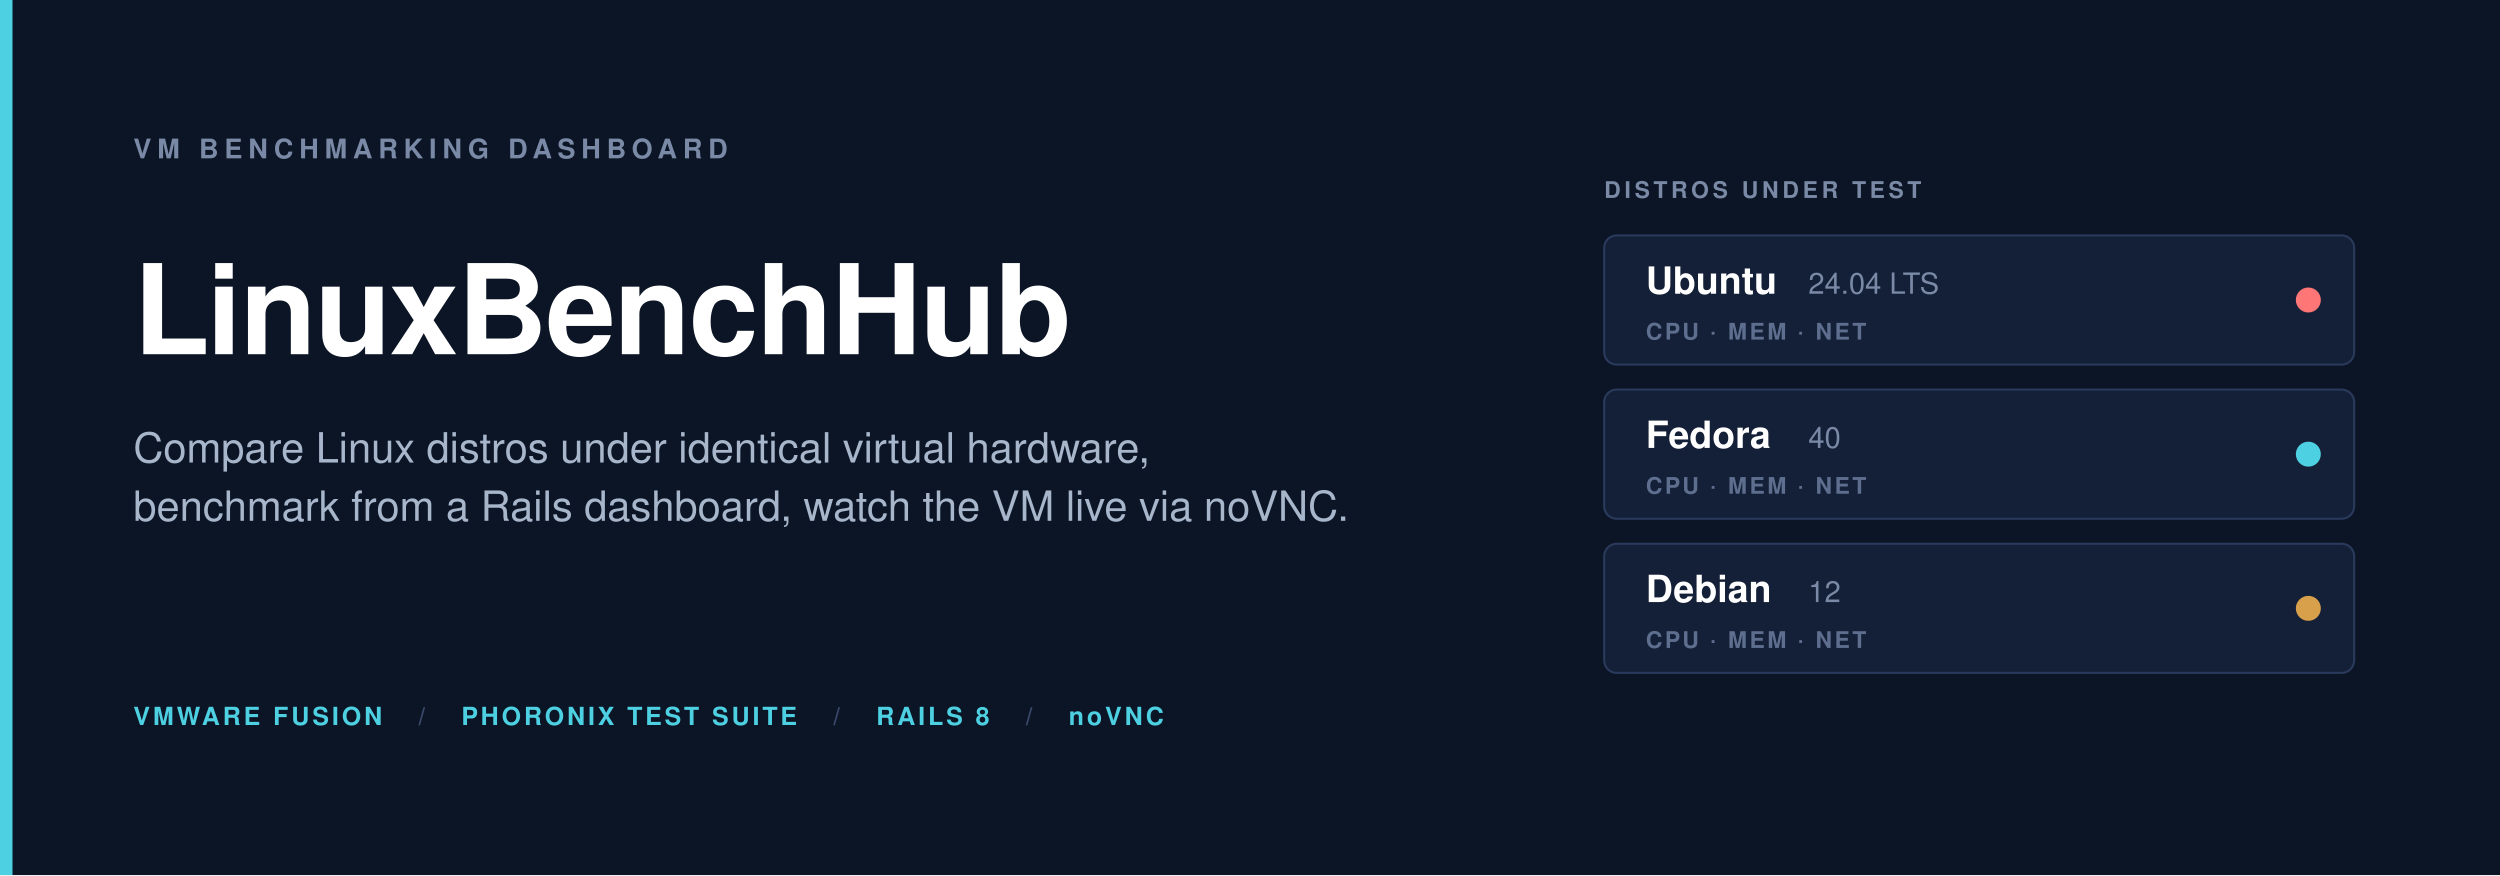
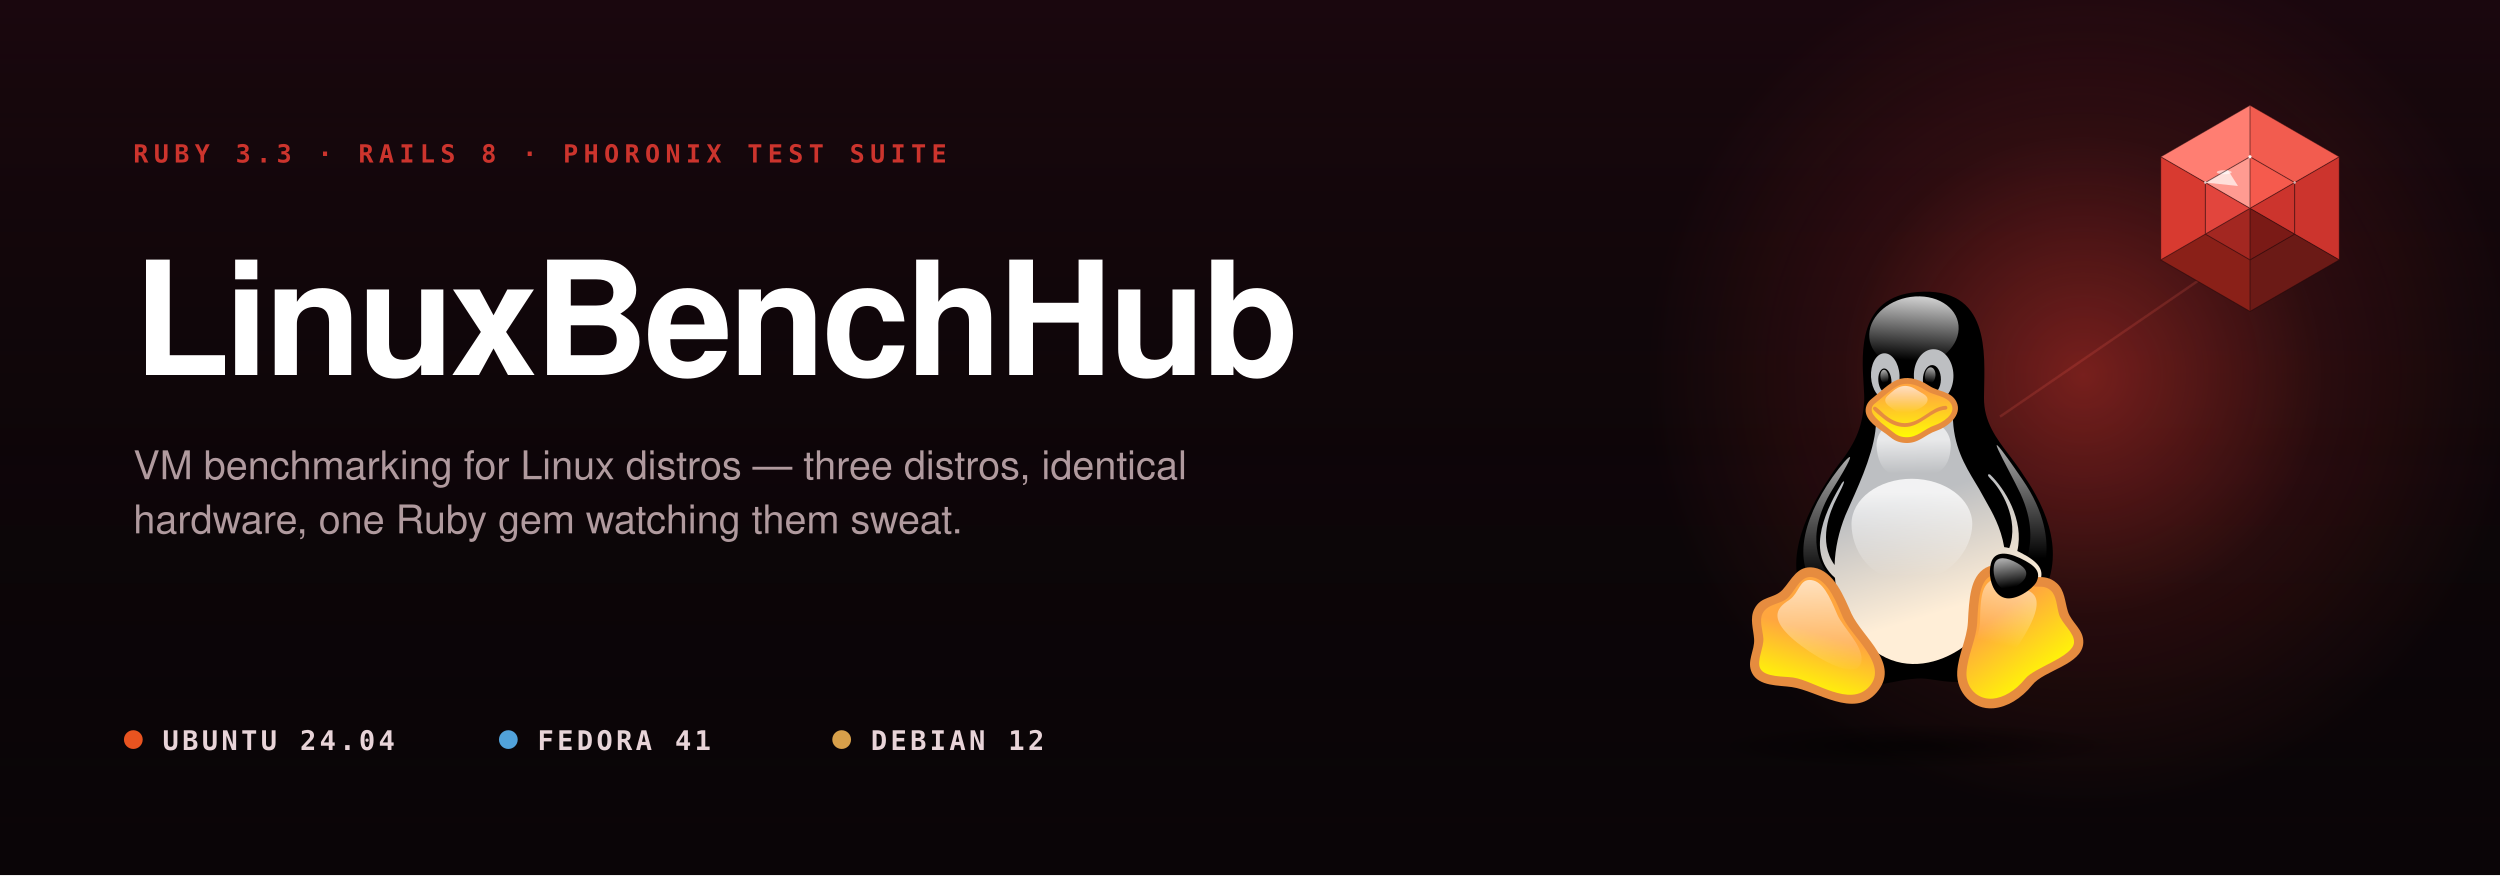
<svg xmlns="http://www.w3.org/2000/svg" width="1200" height="420" viewBox="0 0 1200 420">
-   <rect width="1200" height="420" fill="#0c1525" />
-   <rect x="0" y="0" width="6" height="420" fill="#4dd0e1" />
-   <text x="64" y="76" font-family="Helvetica, Arial, sans-serif" font-size="13" letter-spacing="2.8" fill="#7a8aa6" font-weight="700">VM BENCHMARKING DASHBOARD</text>
-   <text x="64" y="170" font-family="Helvetica, Arial, sans-serif" font-size="60" font-weight="700" fill="#ffffff" letter-spacing="-0.012em">LinuxBenchHub</text>
-   <text x="64" y="222" font-family="Helvetica, Arial, sans-serif" font-size="20" fill="#a8b6cc">Compare Linux distros under identical virtual hardware,</text>
-   <text x="64" y="250" font-family="Helvetica, Arial, sans-serif" font-size="20" fill="#a8b6cc">benchmark from a Rails dashboard, watch the VM live via noVNC.</text>
-   <g transform="translate(64, 348)" font-family="Helvetica, Arial, sans-serif">
-     <text font-size="12" letter-spacing="1.4" font-weight="700" fill="#7a8aa6">
-       <tspan fill="#4dd0e1">VMWARE FUSION</tspan>
-       <tspan fill="#3a4a6c" dx="14">/</tspan>
-       <tspan fill="#4dd0e1" dx="14">PHORONIX TEST SUITE</tspan>
-       <tspan fill="#3a4a6c" dx="14">/</tspan>
-       <tspan fill="#4dd0e1" dx="14">RAILS 8</tspan>
-       <tspan fill="#3a4a6c" dx="14">/</tspan>
-       <tspan fill="#4dd0e1" dx="14">noVNC</tspan>
-     </text>
-   </g>
-   <g transform="translate(770, 95)" font-family="Helvetica, Arial, sans-serif">
-     <text font-size="11" letter-spacing="1.8" fill="#7a8aa6" font-weight="700" x="0" y="0">DISTROS UNDER TEST</text>
-     <g transform="translate(0, 18)">
-       <rect x="0" y="0" width="360" height="62" fill="#142037" stroke="#2a3a5c" stroke-width="1" rx="6" />
-       <text font-size="18" font-weight="700" fill="#ffffff" x="20" y="28">Ubuntu</text>
-       <text font-size="14" fill="#7a8aa6" x="98" y="28">24.04 LTS</text>
-       <text font-size="11" letter-spacing="1.2" fill="#5e6e8e" font-weight="600" x="20" y="50">CPU · MEM · NET</text>
-       <circle cx="338" cy="31" r="6" fill="#ff7676" />
-     </g>
-     <g transform="translate(0, 92)">
-       <rect x="0" y="0" width="360" height="62" fill="#142037" stroke="#2a3a5c" stroke-width="1" rx="6" />
-       <text font-size="18" font-weight="700" fill="#ffffff" x="20" y="28">Fedora</text>
-       <text font-size="14" fill="#7a8aa6" x="98" y="28">40</text>
-       <text font-size="11" letter-spacing="1.2" fill="#5e6e8e" font-weight="600" x="20" y="50">CPU · MEM · NET</text>
-       <circle cx="338" cy="31" r="6" fill="#4dd0e1" />
-     </g>
-     <g transform="translate(0, 166)">
-       <rect x="0" y="0" width="360" height="62" fill="#142037" stroke="#2a3a5c" stroke-width="1" rx="6" />
-       <text font-size="18" font-weight="700" fill="#ffffff" x="20" y="28">Debian</text>
-       <text font-size="14" fill="#7a8aa6" x="98" y="28">12</text>
-       <text font-size="11" letter-spacing="1.2" fill="#5e6e8e" font-weight="600" x="20" y="50">CPU · MEM · NET</text>
-       <circle cx="338" cy="31" r="6" fill="#d8a04a" />
+   <defs>
+     <radialGradient id="gem-glow" cx="50%" cy="50%" r="50%">
+       <stop offset="0%" stop-color="#cc342d" stop-opacity="0.55" />
+       <stop offset="55%" stop-color="#cc342d" stop-opacity="0.14" />
+       <stop offset="100%" stop-color="#cc342d" stop-opacity="0" />
+     </radialGradient>
+     <linearGradient id="bg-warm" x1="50%" y1="0%" x2="50%" y2="100%">
+       <stop offset="0%" stop-color="#1f0810" stop-opacity="0.75" />
+       <stop offset="100%" stop-color="#0a0507" stop-opacity="0" />
+     </linearGradient>
+     <radialGradient id="tux-ground" cx="50%" cy="50%" r="50%">
+       <stop offset="0%" stop-color="#000000" stop-opacity="0.55" />
+       <stop offset="100%" stop-color="#000000" stop-opacity="0" />
+     </radialGradient>
+     <linearGradient id="scan-line" x1="0%" y1="0%" x2="100%" y2="100%">
+       <stop offset="0%" stop-color="#cc342d" stop-opacity="0" />
+       <stop offset="50%" stop-color="#f25c4f" stop-opacity="0.35" />
+       <stop offset="100%" stop-color="#cc342d" stop-opacity="0" />
+     </linearGradient>
+     <linearGradient id="paint0_linear_87_7435" x1="16.058" y1="6.306" x2="15.836" y2="9.306" gradientUnits="userSpaceOnUse">
+       <stop stop-color="white" stop-opacity="0.8" />
+       <stop offset="1" stop-color="white" stop-opacity="0" />
+     </linearGradient>
+     <linearGradient id="paint1_linear_87_7435" x1="12.897" y1="22.672" x2="11.251" y2="17.272" gradientUnits="userSpaceOnUse">
+       <stop stop-color="#FFEED7" />
+       <stop offset="1" stop-color="#BDBFC2" />
+     </linearGradient>
+     <linearGradient id="paint2_linear_87_7435" x1="12.897" y1="22.672" x2="11.251" y2="17.272" gradientUnits="userSpaceOnUse">
+       <stop stop-color="#FFEED7" />
+       <stop offset="1" stop-color="#BDBFC2" />
+     </linearGradient>
+     <linearGradient id="paint3_linear_87_7435" x1="16.668" y1="9.655" x2="16.575" y2="10.354" gradientUnits="userSpaceOnUse">
+       <stop stop-color="white" stop-opacity="0.65" />
+       <stop offset="1" stop-color="white" stop-opacity="0" />
+     </linearGradient>
+     <linearGradient id="paint4_linear_87_7435" x1="14.434" y1="9.783" x2="14.534" y2="10.348" gradientUnits="userSpaceOnUse">
+       <stop stop-color="white" stop-opacity="0.65" />
+       <stop offset="1" stop-color="white" stop-opacity="0" />
+     </linearGradient>
+     <linearGradient id="paint5_linear_87_7435" x1="15.761" y1="15.631" x2="15.778" y2="19.627" gradientUnits="userSpaceOnUse">
+       <stop stop-color="white" stop-opacity="0.8" />
+       <stop offset="1" stop-color="white" stop-opacity="0" />
+     </linearGradient>
+     <linearGradient id="paint6_linear_87_7435" x1="15.85" y1="13.125" x2="15.869" y2="14.714" gradientUnits="userSpaceOnUse">
+       <stop stop-color="white" stop-opacity="0.65" />
+       <stop offset="1" stop-color="white" stop-opacity="0" />
+     </linearGradient>
+     <linearGradient id="paint7_linear_87_7435" x1="11.72" y1="14.105" x2="11.72" y2="19.937" gradientUnits="userSpaceOnUse">
+       <stop stop-color="white" stop-opacity="0.65" />
+       <stop offset="1" stop-color="white" stop-opacity="0" />
+     </linearGradient>
+     <linearGradient id="paint8_linear_87_7435" x1="21.033" y1="13.536" x2="21.031" y2="18.805" gradientUnits="userSpaceOnUse">
+       <stop stop-color="white" stop-opacity="0.65" />
+       <stop offset="1" stop-color="white" stop-opacity="0" />
+     </linearGradient>
+     <linearGradient id="paint9_linear_87_7435" x1="11.429" y1="22.437" x2="10.535" y2="25.421" gradientUnits="userSpaceOnUse">
+       <stop stop-color="#FFA63F" />
+       <stop offset="1" stop-color="#FFFF00" />
+     </linearGradient>
+     <linearGradient id="paint10_linear_87_7435" x1="19.882" y1="21.53" x2="22.266" y2="24.78" gradientUnits="userSpaceOnUse">
+       <stop stop-color="#FFA63F" />
+       <stop offset="1" stop-color="#FFFF00" />
+     </linearGradient>
+     <linearGradient id="paint11_linear_87_7435" x1="20.52" y1="18.933" x2="19.686" y2="22.86" gradientUnits="userSpaceOnUse">
+       <stop stop-color="white" stop-opacity="0.65" />
+       <stop offset="1" stop-color="white" stop-opacity="0" />
+     </linearGradient>
+     <linearGradient id="paint12_linear_87_7435" x1="11.246" y1="19.904" x2="11.412" y2="24.324" gradientUnits="userSpaceOnUse">
+       <stop stop-color="white" stop-opacity="0.65" />
+       <stop offset="1" stop-color="white" stop-opacity="0" />
+     </linearGradient>
+     <linearGradient id="paint13_linear_87_7435" x1="20.375" y1="18.862" x2="20.569" y2="20.182" gradientUnits="userSpaceOnUse">
+       <stop stop-color="white" stop-opacity="0.65" />
+       <stop offset="1" stop-color="white" stop-opacity="0" />
+     </linearGradient>
+     <linearGradient id="paint14_linear_87_7435" x1="15.764" y1="10.784" x2="15.78" y2="13.11" gradientUnits="userSpaceOnUse">
+       <stop stop-color="#FFA63F" />
+       <stop offset="1" stop-color="#FFFF00" />
+     </linearGradient>
+     <linearGradient id="paint15_linear_87_7435" x1="15.511" y1="10.564" x2="15.506" y2="11.794" gradientUnits="userSpaceOnUse">
+       <stop stop-color="white" stop-opacity="0.65" />
+       <stop offset="1" stop-color="white" stop-opacity="0" />
+     </linearGradient>
+   </defs>
+   <rect width="1200" height="420" fill="#0a0507" />
+   <rect width="1200" height="420" fill="url(#bg-warm)" />
+   <g font-family="Helvetica Neue, Helvetica, Arial, sans-serif">
+     <text x="64" y="78" font-family="ui-monospace, SF Mono, Menlo, Consolas, monospace" font-size="12" letter-spacing="2.6" fill="#cc342d" font-weight="700">RUBY 3.3 · RAILS 8 · PHORONIX TEST SUITE</text>
+     <text x="64" y="180" font-size="76" font-weight="800" fill="#ffffff" letter-spacing="-0.024em">LinuxBenchHub</text>
+     <text x="64" y="230" font-size="19" fill="#b09a9e">VM benchmarking for Linux distros — three distros, identical</text>
+     <text x="64" y="256" font-size="19" fill="#b09a9e">hardware, one Ruby gem watching them sweat.</text>
+     <g transform="translate(64, 360)" font-family="ui-monospace, SF Mono, Menlo, Consolas, monospace">
+       <g>
+         <circle cx="0" cy="-5" r="4.5" fill="#e95420" />
+         <text x="14" y="0" font-size="13" letter-spacing="1.6" fill="#e8d4d8" font-weight="600">UBUNTU 24.04</text>
+       </g>
+       <g transform="translate(180, 0)">
+         <circle cx="0" cy="-5" r="4.5" fill="#51a2da" />
+         <text x="14" y="0" font-size="13" letter-spacing="1.6" fill="#e8d4d8" font-weight="600">FEDORA 41</text>
+       </g>
+       <g transform="translate(340, 0)">
+         <circle cx="0" cy="-5" r="4.5" fill="#d8a04a" />
+         <text x="14" y="0" font-size="13" letter-spacing="1.6" fill="#e8d4d8" font-weight="600">DEBIAN 12</text>
+       </g>
    </g>
  </g>
+   <circle cx="1000" cy="180" r="210" fill="url(#gem-glow)" />
+   <line x1="1062" y1="130" x2="960" y2="200" stroke="url(#scan-line)" stroke-width="1.2" opacity="0.55" />
+   <g transform="translate(1080, 100) scale(0.55)">
+     <polygon points="-77.94,-45 0,-90 0,-45 -38.97,-22.5" fill="#ff7e72" />
+     <polygon points="0,-90 77.94,-45 38.97,-22.5 0,-45" fill="#f25c4f" />
+     <polygon points="77.94,-45 77.94,45 38.97,22.5 38.97,-22.5" fill="#cc342d" />
+     <polygon points="77.94,45 0,90 0,45 38.97,22.5" fill="#6b1a16" />
+     <polygon points="0,90 -77.94,45 -38.97,22.5 0,45" fill="#8a2018" />
+     <polygon points="-77.94,45 -77.94,-45 -38.97,-22.5 -38.97,22.5" fill="#d83a30" />
+     <polygon points="-38.97,-22.5 0,-45 0,0" fill="#ff9b91" />
+     <polygon points="0,-45 38.97,-22.5 0,0" fill="#f55a4d" />
+     <polygon points="38.97,-22.5 38.97,22.5 0,0" fill="#cc342d" />
+     <polygon points="38.97,22.5 0,45 0,0" fill="#7a1a16" />
+     <polygon points="0,45 -38.97,22.5 0,0" fill="#a32721" />
+     <polygon points="-38.97,22.5 -38.97,-22.5 0,0" fill="#e2453d" />
+     <polygon points="-38.97,-22.5 -19.5,-33.75 -10.5,-19.5" fill="#fff5f3" opacity="0.75" />
+     <ellipse cx="-22.5" cy="-31.5" rx="6.5" ry="1.8" fill="#ffffff" opacity="0.6" />
+     <g fill="none" stroke="#1a0306" stroke-width="0.9" opacity="0.5">
+       <polygon points="0,-45 38.97,-22.5 38.97,22.5 0,45 -38.97,22.5 -38.97,-22.5" />
+       <polygon points="0,-90 77.94,-45 77.94,45 0,90 -77.94,45 -77.94,-45" />
+       <line x1="0" y1="-45" x2="0" y2="-90" />
+       <line x1="38.97" y1="-22.5" x2="77.94" y2="-45" />
+       <line x1="38.97" y1="22.5" x2="77.94" y2="45" />
+       <line x1="0" y1="45" x2="0" y2="90" />
+       <line x1="-38.97" y1="22.5" x2="-77.94" y2="45" />
+       <line x1="-38.97" y1="-22.5" x2="-77.94" y2="-45" />
+       <line x1="0" y1="0" x2="0" y2="-45" />
+       <line x1="0" y1="0" x2="38.97" y2="-22.5" />
+       <line x1="0" y1="0" x2="38.97" y2="22.5" />
+       <line x1="0" y1="0" x2="0" y2="45" />
+       <line x1="0" y1="0" x2="-38.97" y2="22.5" />
+       <line x1="0" y1="0" x2="-38.97" y2="-22.5" />
+     </g>
+     <circle cx="0" cy="-45" r="1.4" fill="#ffffff" opacity="0.95" />
+     <circle cx="38.97" cy="-22.5" r="1.1" fill="#ffffff" opacity="0.65" />
+     <circle cx="-38.97" cy="-22.5" r="1.1" fill="#ffffff" opacity="0.75" />
+   </g>
+   <ellipse cx="920" cy="358" rx="98" ry="11" fill="url(#tux-ground)" />
+   <g transform="translate(760, 80) scale(10)">
+     <path d="M11.306 21.91C11.181 21.723 11.071 21.471 10.982 21.17C9.376 19.358 10.617 16.692 11.845 14.881C11.962 14.687 12.091 14.5 12.23 14.322C13.167 13.158 13.409 12.348 13.481 11.252C13.49 11.048 13.473 10.778 13.453 10.468C13.354 8.884 13.19 6.252 16.016 6.018C19.549 5.727 19.261 8.971 19.235 10.873C19.234 10.952 19.233 11.028 19.232 11.102C19.223 12.249 19.821 13.034 20.445 13.854C20.674 14.153 20.905 14.457 21.112 14.784C21.118 14.794 21.124 14.804 21.13 14.813C22.222 16.388 23.299 18.737 21.799 20.965C21.589 21.726 21.27 22.424 20.843 22.992C19.314 25.005 17.954 24.801 16.892 24.641C16.572 24.593 16.279 24.549 16.016 24.571C15.58 24.598 15.23 24.668 14.928 24.729C13.761 24.965 13.305 25.057 11.306 21.91Z" fill="#000000" />
+     <path d="M18.014 7.795C17.981 8.727 16.992 9.537 15.806 9.612C14.621 9.687 13.691 8.979 13.723 8.046C13.756 7.114 14.745 6.304 15.931 6.229C17.116 6.161 18.047 6.862 18.014 7.795Z" fill="url(#paint0_linear_87_7435)" />
+     <path fill-rule="evenodd" clip-rule="evenodd" d="M15.866 10.061C15.875 10.568 16.107 11 16.433 11.195C15.37 11.1 14.051 11.489 14.051 12.225C14.035 13.47 13.342 15.02 12.843 16.135C12.745 16.354 12.654 16.557 12.577 16.737C12.269 17.502 12.083 18.32 12.061 19.122C11.243 17.995 11.838 16.548 12.158 15.921C12.585 15.095 12.576 14.992 12.411 15.185C11.776 16.265 10.58 18.433 12.078 19.736C12.125 20.318 12.267 20.881 12.518 21.399C14.523 25.442 18.276 23.782 19.514 21.685C19.679 21.387 19.812 21.099 19.918 20.82C19.98 20.859 20.046 20.89 20.117 20.909C20.739 21.093 21.669 20.392 21.892 19.957C22.16 19.378 21.885 18.983 20.968 18.514C20.922 18.491 20.875 18.469 20.83 18.448C21.181 16.968 20.212 15.428 19.52 14.774C19.391 14.742 19.373 14.816 19.573 15.015C20.009 15.433 20.957 16.923 20.444 18.309C20.36 18.286 20.278 18.27 20.201 18.262C20.043 17.316 19.623 16.58 19.329 16.066C19.263 15.949 19.203 15.844 19.154 15.751C19.055 15.562 18.937 15.366 18.811 15.159C18.328 14.359 17.739 13.384 17.739 11.939C17.665 11.621 17.365 11.409 16.966 11.292C17.429 11.199 17.777 10.657 17.765 10.007C17.752 9.305 17.313 8.747 16.789 8.761C16.265 8.775 15.846 9.36 15.866 10.061ZM16.298 10.217C16.291 10.605 16.475 10.918 16.717 10.918C16.953 10.918 17.156 10.605 17.163 10.224C17.169 9.836 16.986 9.523 16.743 9.523C16.501 9.523 16.305 9.836 16.298 10.217Z" fill="url(#paint1_linear_87_7435)" />
+     <path fill-rule="evenodd" clip-rule="evenodd" d="M14.556 11.15C14.935 11.129 15.211 10.619 15.178 10.013C15.145 9.408 14.811 8.938 14.431 8.958C14.051 8.979 13.776 9.489 13.809 10.095C13.842 10.701 14.176 11.17 14.556 11.15ZM14.785 10.224C14.818 10.544 14.7 10.816 14.529 10.844C14.359 10.864 14.195 10.626 14.163 10.306C14.13 9.986 14.248 9.714 14.418 9.687C14.588 9.666 14.752 9.904 14.785 10.224Z" fill="url(#paint2_linear_87_7435)" />
+     <path d="M16.396 10C16.376 10.217 16.475 10.394 16.612 10.408C16.75 10.422 16.881 10.251 16.9 10.04C16.92 9.823 16.822 9.646 16.684 9.632C16.547 9.618 16.416 9.789 16.396 10Z" fill="url(#paint3_linear_87_7435)" />
+     <path d="M14.641 10.054C14.661 10.231 14.589 10.388 14.484 10.401C14.379 10.415 14.281 10.279 14.261 10.095C14.241 9.918 14.313 9.762 14.418 9.748C14.523 9.734 14.621 9.877 14.641 10.054Z" fill="url(#paint4_linear_87_7435)" />
+     <path d="M18.669 17.152C18.669 18.35 17.562 19.902 15.662 19.889C13.704 19.902 12.872 18.35 12.872 17.152C12.872 15.955 14.169 14.981 15.767 14.981C17.372 14.988 18.669 15.955 18.669 17.152Z" fill="url(#paint5_linear_87_7435)" />
+     <path d="M17.635 13.389C17.615 14.628 16.835 14.921 15.853 14.921C14.87 14.921 14.156 14.737 14.071 13.389C14.071 12.545 14.87 12.055 15.853 12.055C16.835 12.048 17.635 12.539 17.635 13.389Z" fill="url(#paint6_linear_87_7435)" />
+     <path d="M11.694 15.295C12.336 14.281 13.691 12.722 11.949 15.512C10.534 17.813 11.425 19.29 11.884 19.698C13.207 20.923 13.154 21.747 12.113 21.1C9.879 19.718 10.344 17.391 11.694 15.295Z" fill="url(#paint7_linear_87_7435)" />
+     <path d="M20.988 15.71C20.431 14.519 18.663 11.497 21.073 15.009C23.268 18.187 21.728 20.399 21.453 20.617C21.178 20.835 20.255 21.277 20.523 20.508C20.798 19.739 22.161 18.283 20.988 15.71Z" fill="url(#paint8_linear_87_7435)" />
+     <path d="M11.209 25.102C9.742 24.292 7.613 25.259 8.386 23.067C8.543 22.57 8.156 21.822 8.405 21.338C8.7 20.746 9.336 20.876 9.715 20.481C10.089 20.073 10.325 19.365 11.025 19.474C11.72 19.582 12.185 20.467 12.67 21.556C13.03 22.332 14.301 23.428 14.215 24.299C14.111 25.633 12.65 25.885 11.209 25.102Z" fill="url(#paint9_linear_87_7435)" />
+     <path fill-rule="evenodd" clip-rule="evenodd" d="M9.877 20.64C9.52 21.031 8.865 20.937 8.602 21.448C8.433 21.776 8.617 22.28 8.642 22.639C8.673 23.082 8.305 23.711 8.492 24.09C8.703 24.515 9.653 24.46 10.071 24.521C11.102 24.672 12.806 26.006 13.739 24.941C14.65 23.9 12.898 22.582 12.468 21.657C12.189 21.029 11.771 19.825 10.992 19.703C10.443 19.617 10.193 20.294 9.877 20.64ZM11.058 19.245C12.028 19.397 12.513 20.654 12.871 21.457C13.414 22.623 15.275 23.875 14.069 25.253C12.973 26.504 11.244 25.16 10.009 24.98C9.392 24.89 8.419 24.955 8.096 24.302C7.818 23.74 8.236 23.232 8.197 22.672C8.164 22.195 7.976 21.683 8.208 21.231C8.525 20.595 9.139 20.748 9.555 20.319C9.998 19.833 10.263 19.121 11.058 19.245Z" fill="#E68C3F" />
+     <path d="M21.381 24.728C22.456 23.373 24.846 23.652 23.235 21.794C22.895 21.393 22.999 20.535 22.58 20.168C22.089 19.719 21.545 20.086 21.047 19.855C20.549 19.603 20.026 19.12 19.416 19.46C18.807 19.807 18.742 20.706 18.683 21.89C18.63 22.741 17.884 24.163 18.283 24.946C18.86 26.157 20.36 25.994 21.381 24.728Z" fill="url(#paint10_linear_87_7435)" />
+     <path fill-rule="evenodd" clip-rule="evenodd" d="M21.81 19.698C22.085 19.691 22.415 19.71 22.725 19.992C23.11 20.332 23.114 20.887 23.259 21.351C23.431 21.901 24.034 22.215 23.998 22.86C23.939 23.914 22.114 24.168 21.552 24.876C21.012 25.545 20.33 25.943 19.682 25.997C18.7 26.078 17.889 25.252 17.946 24.244C17.993 23.428 18.409 22.686 18.459 21.876C18.488 21.29 18.52 20.746 18.626 20.305C18.733 19.859 18.926 19.475 19.308 19.257C20.145 18.789 20.954 19.721 21.81 19.698ZM19.522 19.664C19.295 19.793 19.151 20.032 19.059 20.417C18.965 20.807 18.934 21.307 18.904 21.905C18.854 22.716 18.438 23.457 18.391 24.271C18.35 24.997 18.907 25.596 19.647 25.535C20.148 25.493 20.727 25.176 21.209 24.58C21.64 24.037 23.514 23.534 23.553 22.833C23.578 22.375 22.977 21.946 22.835 21.494C22.724 21.141 22.719 20.593 22.436 20.345C22.255 20.18 22.064 20.155 21.821 20.161C21.116 20.18 20.176 19.299 19.522 19.664Z" fill="#E68C3F" />
+     <path d="M20.916 22.917C22.579 20.365 21.341 20.386 20.922 20.188C20.503 19.984 20.064 19.582 19.573 19.862C19.081 20.147 19.055 20.882 19.042 21.849C19.023 22.543 18.466 23.707 18.8 24.353C19.206 25.109 20.189 24.013 20.916 22.917Z" fill="url(#paint11_linear_87_7435)" />
+     <path d="M10.868 23.285C8.379 21.61 9.545 21.039 9.918 20.773C10.37 20.433 10.377 19.78 10.934 19.841C11.49 19.902 11.818 20.617 12.191 21.502C12.466 22.134 13.423 22.978 13.351 23.707C13.259 24.564 11.942 23.999 10.868 23.285Z" fill="url(#paint12_linear_87_7435)" />
+     <path d="M21.748 19.936C21.552 20.29 20.753 20.848 20.222 20.698C19.678 20.555 19.429 19.759 19.541 19.16C19.639 18.48 20.222 18.446 20.956 18.786C21.735 19.154 21.977 19.467 21.748 19.936Z" fill="#000000" />
+     <path d="M21.211 19.739C21.086 19.984 20.562 20.372 20.195 20.27C19.829 20.168 19.645 19.616 19.704 19.201C19.757 18.732 20.15 18.704 20.648 18.936C21.185 19.194 21.355 19.412 21.211 19.739Z" fill="url(#paint13_linear_87_7435)" />
+     <path d="M14.437 10.858C14.699 10.606 15.335 9.837 16.54 10.64C16.763 10.79 16.946 10.803 17.372 10.994C18.23 11.361 17.824 12.246 16.907 12.545C16.514 12.675 16.16 13.171 15.453 13.124C14.844 13.09 14.686 12.675 14.313 12.45C13.651 12.062 13.553 11.538 13.913 11.259C14.274 10.98 14.411 10.878 14.437 10.858Z" fill="url(#paint14_linear_87_7435)" />
+     <path fill-rule="evenodd" clip-rule="evenodd" d="M13.993 11.37C13.856 11.476 13.813 11.617 13.858 11.773C13.951 12.094 14.622 12.534 14.878 12.75C15.024 12.873 15.191 12.97 15.461 12.985C16.039 13.024 16.36 12.579 16.867 12.413C17.2 12.304 17.904 11.888 17.671 11.412C17.472 11.005 16.801 10.98 16.468 10.756C15.894 10.374 15.476 10.377 15.179 10.484C14.853 10.602 14.289 11.142 13.993 11.37ZM15.091 10.222C15.478 10.082 15.981 10.102 16.613 10.523C17.028 10.802 17.659 10.775 17.909 11.286C18.228 11.937 17.456 12.512 16.947 12.678C16.402 12.857 16.098 13.306 15.445 13.262C15.106 13.243 14.888 13.116 14.71 12.966C14.341 12.656 13.716 12.361 13.574 11.869C13.495 11.597 13.61 11.32 13.833 11.147C14.194 10.868 14.682 10.369 15.091 10.222Z" fill="#E68C3F" />
+     <path fill-rule="evenodd" clip-rule="evenodd" d="M17.474 11.567C17.477 11.618 17.439 11.662 17.39 11.665C16.697 11.704 16.21 12.495 15.427 12.495C14.989 12.495 14.642 12.284 14.394 12.08C14.344 12.04 13.903 11.7 13.903 11.613C13.903 11.562 13.943 11.52 13.992 11.52C14.085 11.52 14.363 11.822 14.466 11.907C14.7 12.098 15.046 12.31 15.427 12.31C16.202 12.31 16.678 11.52 17.381 11.48C17.43 11.477 17.472 11.516 17.474 11.567Z" fill="#E68C3F" />
+     <path d="M14.844 10.789C14.975 10.667 15.388 10.333 15.931 10.674C16.049 10.742 16.167 10.816 16.338 10.919C16.685 11.13 16.515 11.436 16.095 11.626C15.905 11.708 15.591 11.885 15.355 11.871C15.093 11.844 14.916 11.667 14.746 11.552C14.425 11.334 14.445 11.15 14.595 11.007C14.707 10.898 14.831 10.796 14.844 10.789Z" fill="url(#paint15_linear_87_7435)" />
+   </g>
</svg>
